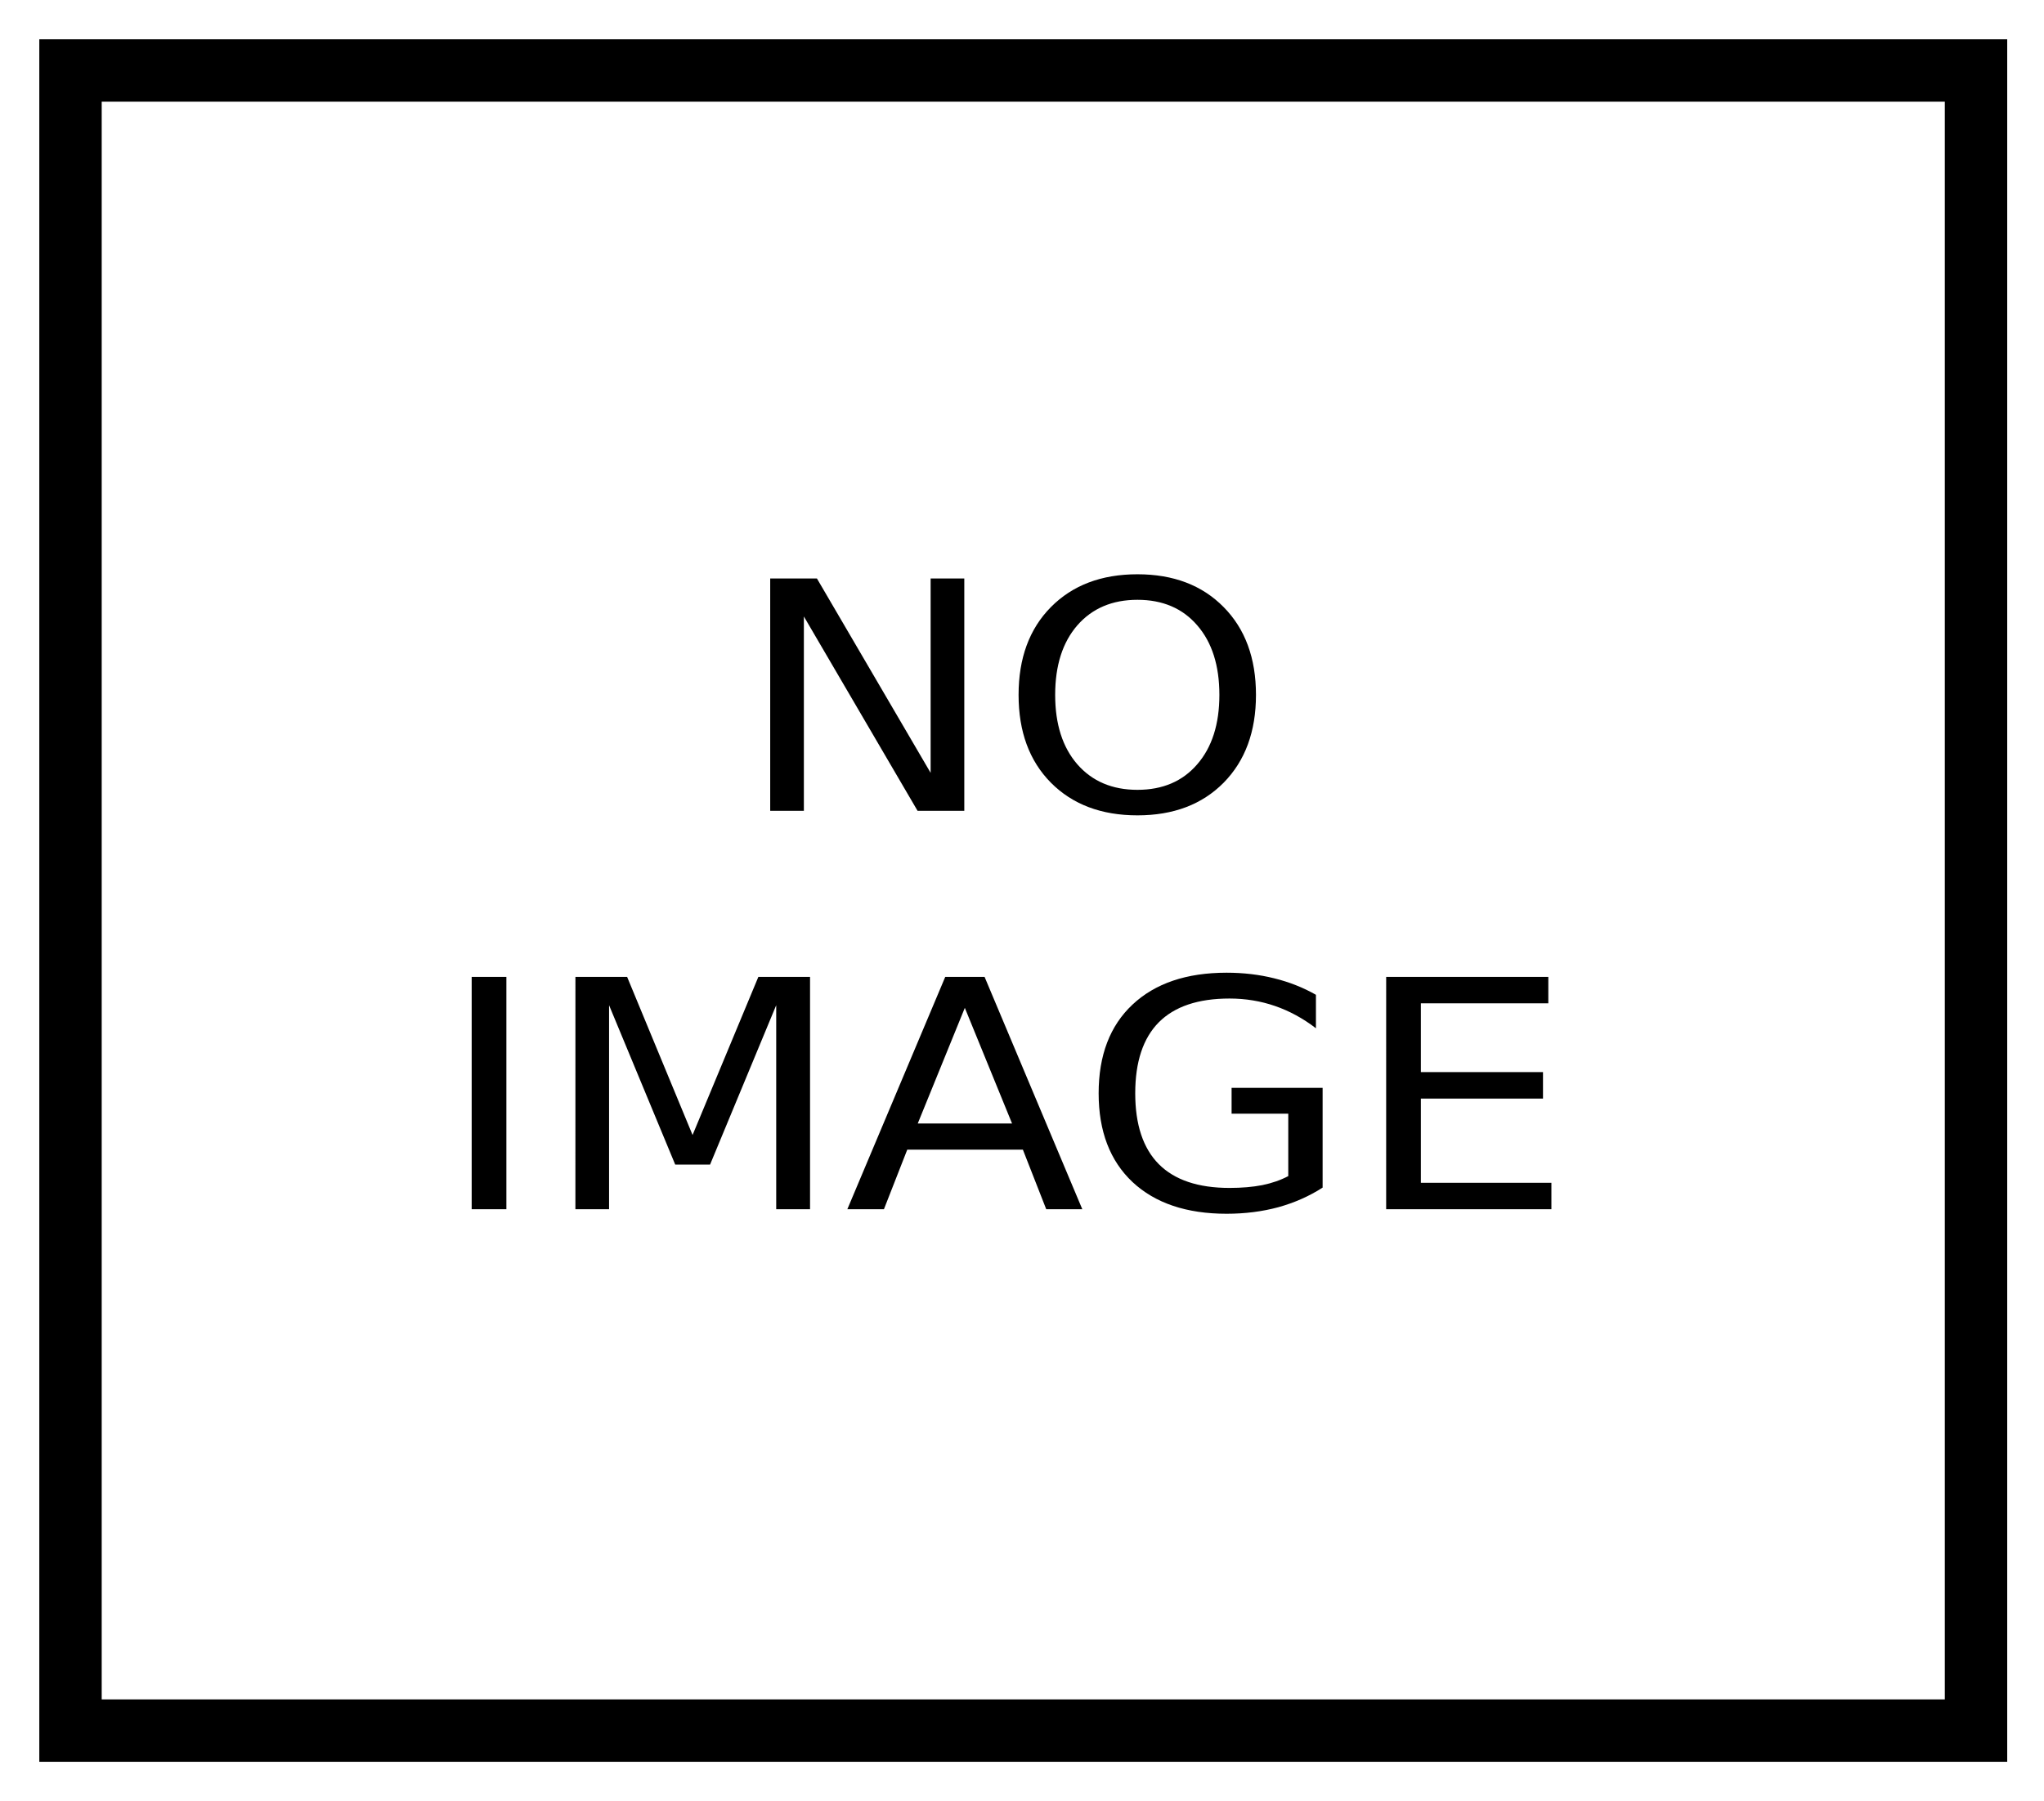
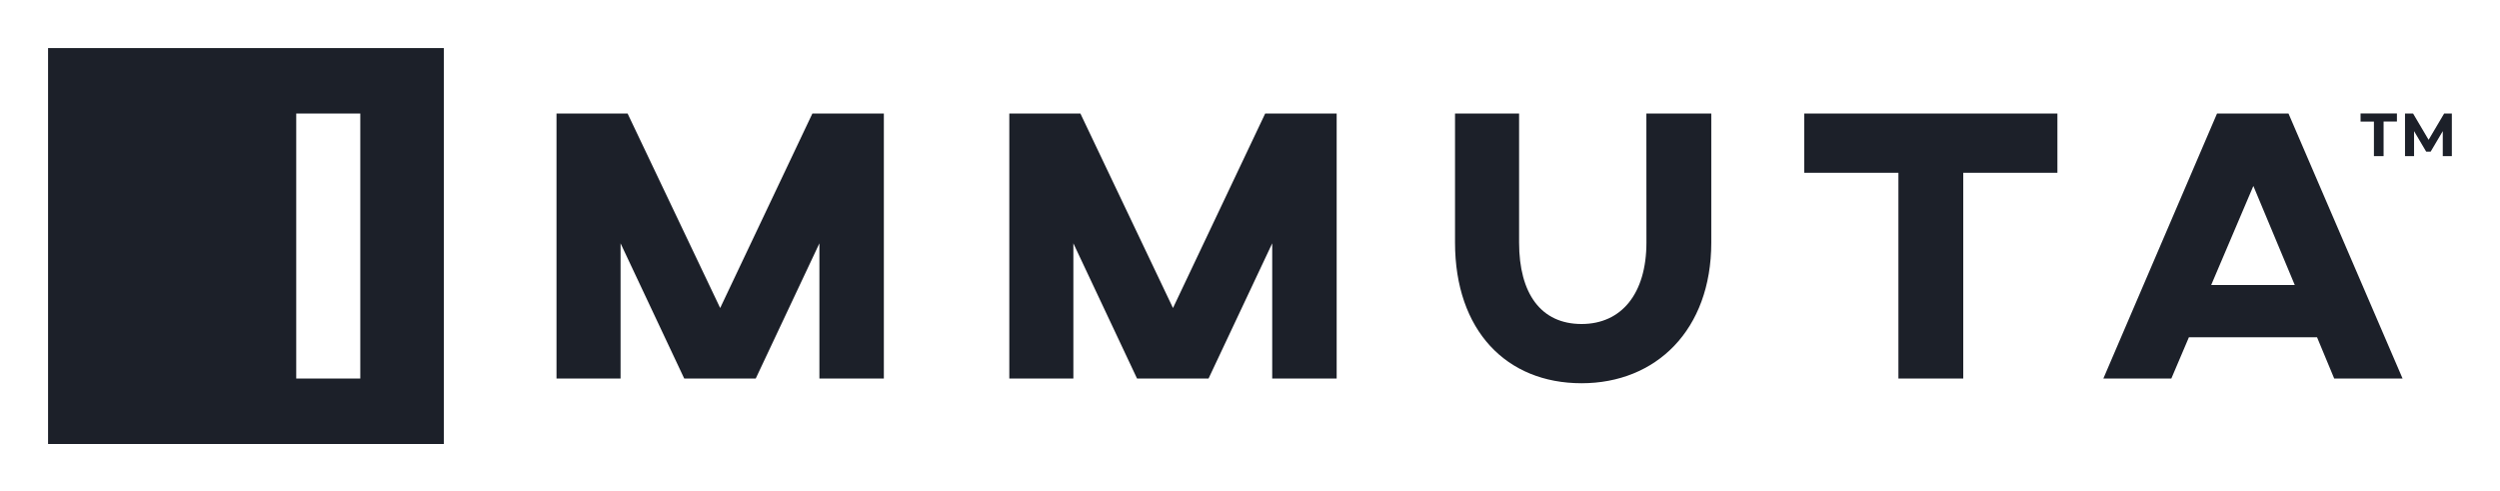
- <svg xmlns="http://www.w3.org/2000/svg" role="img" viewBox="-3.15 -3.15 163.80 144.30">
-   <path fill="none" stroke="#000" stroke-width="5" d="M2.5 2.5h152.702v133.048H2.5z" />
-   <path d="M58.572 43.212h3.744l9.112 15.578V43.212h2.698V61.834h-3.744l-9.112-15.578V61.834h-2.698zm29.43 1.709q-3.028 0-4.818 2.046-1.776 2.046-1.776 5.575 0 3.517 1.776 5.563 1.789 2.046 4.818 2.046t4.79-2.046q1.776-2.046 1.776-5.563 0-3.53-1.776-5.575-1.762-2.046-4.79-2.046zm0-2.046q4.322 0 6.91 2.632 2.588 2.619 2.588 7.035 0 4.403-2.588 7.035-2.588 2.619-6.91 2.619-4.336 0-6.938-2.619-2.588-2.619-2.588-7.035 0-4.415 2.588-7.035 2.602-2.632 6.938-2.632zM34.649 75.142h2.781V93.764h-2.781zm8.314 0h4.143l5.244 12.672 5.272-12.672h4.143V93.764h-2.712V77.412l-5.3 12.772h-2.794l-5.3-12.772V93.764h-2.698zm31.205 2.482l-3.772 9.267h7.557zm-1.569-2.482h3.152l7.832 18.622h-2.891l-1.872-4.777h-9.264L67.685 93.764h-2.932zm27.489 15.965v-5.002h-4.542v-2.07h7.295v7.995q-1.611 1.035-3.551 1.572-1.941.524-4.143.524-4.818 0-7.543-2.544-2.712-2.557-2.712-7.109 0-4.565 2.712-7.109 2.725-2.557 7.543-2.557 2.01 0 3.813.449 1.817.449 3.345 1.322v2.682q-1.542-1.185-3.276-1.784-1.734-.599-3.648-.599-3.772 0-5.671 1.908-1.886 1.908-1.886 5.688 0 3.767 1.886 5.675 1.9 1.908 5.671 1.908 1.473 0 2.629-.225 1.156-.237 2.079-.723zm7.846-15.965h12.994v2.12h-10.214v5.513h9.787v2.12h-9.787v6.748h10.461v2.12h-13.242z" style="text-align:center" stroke-width=".671" text-anchor="middle" />
+ <svg xmlns="http://www.w3.org/2000/svg" role="img" viewBox="-23.78 -23.78 1236.56 242.56">
+   <path fill="#1c2029" d="M790.88 32.38H823v63.81c0 43.37-27.45 69.59-64.18 69.59-37.3 0-62.62-26.22-62.62-69.59V32.38h31.7v63.81c0 25.25 10.82 40.29 30.92 40.29 19.72 0 32.09-15 32.09-40.29zm-458.3 96.19l-45.81-96.19h-35.18v131.08h31.7V96.57l31.51 66.89h35.37l31.51-66.89v66.89h31.89V32.38H378.2zm305.05-96.19h-35.37l-45.62 96.19-45.81-96.19h-35.18v131.08h31.7V96.57l31.51 66.89h35.37l31.51-66.89v66.89h31.89zm356.64 0H869v29.3h46.6v101.78h32.08V61.68h46.59zm170.8 131.08h-33.83l-8.5-20.43h-63.4l-8.7 20.43H1017l56.25-131.08h35.37zm-53.35-46.26l-20.49-49-20.87 49zM195.84 0v195.84H0V0zM154.5 32.38h-31.7v131.08h31.7zm1031.13 0l-7.68 13-7.68-13h-4v21.08h4.48V41.08l6 10.15h2.21l6-10.15v12.38h4.49V32.38zm-41.35 4h6.61v17.08h4.78V36.35h6.6v-4h-18z" />
</svg>
